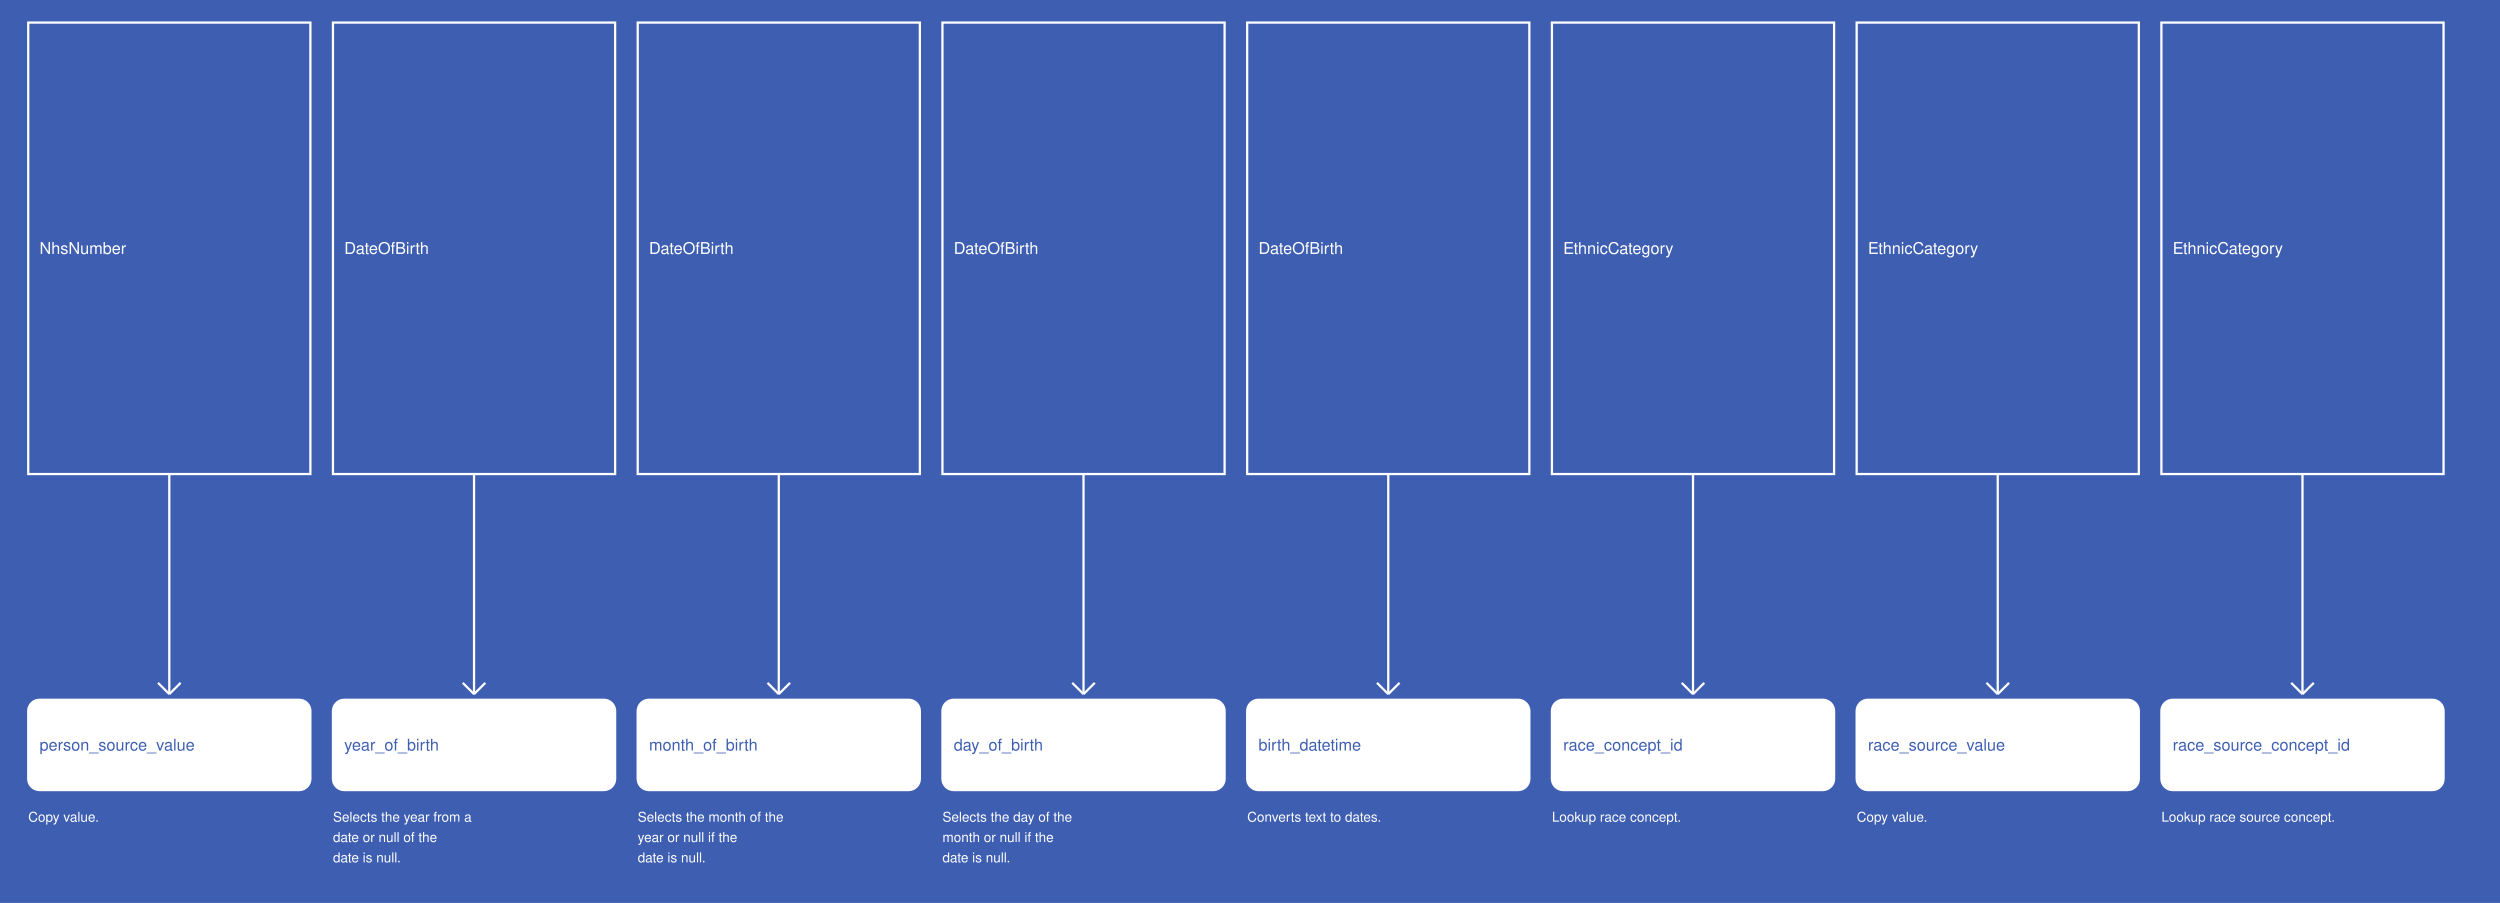
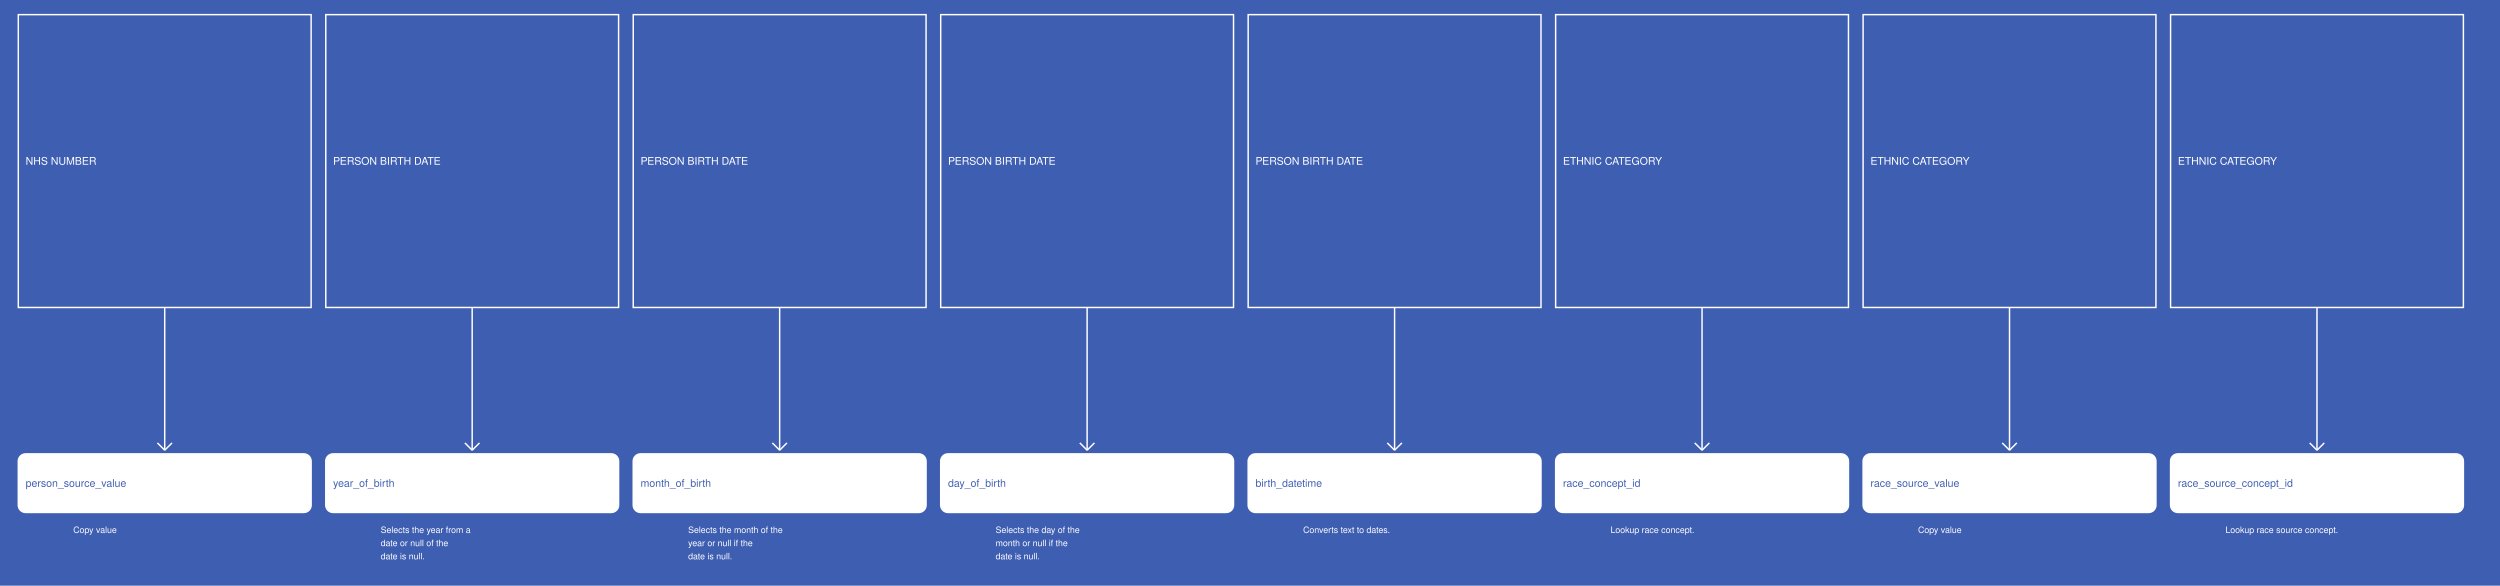
- <svg xmlns="http://www.w3.org/2000/svg" width="2215" height="800">
+ <svg xmlns="http://www.w3.org/2000/svg" width="3415" height="800">
  <rect width="100%" height="100%" fill="#3E5EB2" />
  <g>
-     <rect x="25" y="20" width="250" height="400" fill="#3E5EB2" stroke="white" stroke-width="2" />
-     <text x="35" y="225" fill="white" font-family="Helvetica" font-size="1.2em" text-anchor="start">NhsNumber</text>
+     <rect x="25" y="20" width="400" height="400" fill="#3E5EB2" stroke="white" stroke-width="2" />
+     <text x="35" y="225" fill="white" font-family="Helvetica" font-size="1.2em" text-anchor="start">NHS NUMBER</text>
  </g>
  <g>
-     <line x1="150" y1="420" x2="150" y2="615" stroke="white" stroke-width="2" />
-     <line x1="140" y1="605" x2="150" y2="615" stroke="white" stroke-width="2" />
-     <line x1="160" y1="605" x2="150" y2="615" stroke="white" stroke-width="2" />
-     <text x="25" y="728" fill="white" font-size="1em" font-family="Helvetica">Copy value.</text>
+     <line x1="225" y1="420" x2="225" y2="615" stroke="white" stroke-width="2" />
+     <line x1="215" y1="605" x2="225" y2="615" stroke="white" stroke-width="2" />
+     <line x1="235" y1="605" x2="225" y2="615" stroke="white" stroke-width="2" />
+     <text x="100" y="728" fill="white" font-size="1em" font-family="Helvetica">Copy value</text>
  </g>
  <g>
-     <rect x="25" y="620" width="250" height="80" fill="white" stroke="white" stroke-width="2" rx="10" />
+     <rect x="25" y="620" width="400" height="80" fill="white" stroke="white" stroke-width="2" rx="10" />
    <text x="35" y="665" fill="#3E5EB2" font-family="Helvetica" font-size="1.2em" text-anchor="start">person_source_value</text>
  </g>
  <g>
-     <rect x="295" y="20" width="250" height="400" fill="#3E5EB2" stroke="white" stroke-width="2" />
-     <text x="305" y="225" fill="white" font-family="Helvetica" font-size="1.2em" text-anchor="start">DateOfBirth</text>
+     <rect x="445" y="20" width="400" height="400" fill="#3E5EB2" stroke="white" stroke-width="2" />
+     <text x="455" y="225" fill="white" font-family="Helvetica" font-size="1.2em" text-anchor="start">PERSON BIRTH DATE</text>
  </g>
  <g>
-     <line x1="420" y1="420" x2="420" y2="615" stroke="white" stroke-width="2" />
-     <line x1="410" y1="605" x2="420" y2="615" stroke="white" stroke-width="2" />
-     <line x1="430" y1="605" x2="420" y2="615" stroke="white" stroke-width="2" />
-     <text x="295" y="728" fill="white" font-size="1em" font-family="Helvetica">Selects the year from a</text>
-     <text x="295" y="746" fill="white" font-size="1em" font-family="Helvetica">date or null of the</text>
-     <text x="295" y="764" fill="white" font-size="1em" font-family="Helvetica">date is null.</text>
+     <line x1="645" y1="420" x2="645" y2="615" stroke="white" stroke-width="2" />
+     <line x1="635" y1="605" x2="645" y2="615" stroke="white" stroke-width="2" />
+     <line x1="655" y1="605" x2="645" y2="615" stroke="white" stroke-width="2" />
+     <text x="520" y="728" fill="white" font-size="1em" font-family="Helvetica">Selects the year from a</text>
+     <text x="520" y="746" fill="white" font-size="1em" font-family="Helvetica">date or null of the</text>
+     <text x="520" y="764" fill="white" font-size="1em" font-family="Helvetica">date is null.</text>
  </g>
  <g>
-     <rect x="295" y="620" width="250" height="80" fill="white" stroke="white" stroke-width="2" rx="10" />
-     <text x="305" y="665" fill="#3E5EB2" font-family="Helvetica" font-size="1.2em" text-anchor="start">year_of_birth</text>
+     <rect x="445" y="620" width="400" height="80" fill="white" stroke="white" stroke-width="2" rx="10" />
+     <text x="455" y="665" fill="#3E5EB2" font-family="Helvetica" font-size="1.2em" text-anchor="start">year_of_birth</text>
  </g>
  <g>
-     <rect x="565" y="20" width="250" height="400" fill="#3E5EB2" stroke="white" stroke-width="2" />
-     <text x="575" y="225" fill="white" font-family="Helvetica" font-size="1.2em" text-anchor="start">DateOfBirth</text>
+     <rect x="865" y="20" width="400" height="400" fill="#3E5EB2" stroke="white" stroke-width="2" />
+     <text x="875" y="225" fill="white" font-family="Helvetica" font-size="1.2em" text-anchor="start">PERSON BIRTH DATE</text>
  </g>
  <g>
-     <line x1="690" y1="420" x2="690" y2="615" stroke="white" stroke-width="2" />
-     <line x1="680" y1="605" x2="690" y2="615" stroke="white" stroke-width="2" />
-     <line x1="700" y1="605" x2="690" y2="615" stroke="white" stroke-width="2" />
-     <text x="565" y="728" fill="white" font-size="1em" font-family="Helvetica">Selects the month of the</text>
-     <text x="565" y="746" fill="white" font-size="1em" font-family="Helvetica">year or null if the</text>
-     <text x="565" y="764" fill="white" font-size="1em" font-family="Helvetica">date is null.</text>
+     <line x1="1065" y1="420" x2="1065" y2="615" stroke="white" stroke-width="2" />
+     <line x1="1055" y1="605" x2="1065" y2="615" stroke="white" stroke-width="2" />
+     <line x1="1075" y1="605" x2="1065" y2="615" stroke="white" stroke-width="2" />
+     <text x="940" y="728" fill="white" font-size="1em" font-family="Helvetica">Selects the month of the</text>
+     <text x="940" y="746" fill="white" font-size="1em" font-family="Helvetica">year or null if the</text>
+     <text x="940" y="764" fill="white" font-size="1em" font-family="Helvetica">date is null.</text>
  </g>
  <g>
-     <rect x="565" y="620" width="250" height="80" fill="white" stroke="white" stroke-width="2" rx="10" />
-     <text x="575" y="665" fill="#3E5EB2" font-family="Helvetica" font-size="1.2em" text-anchor="start">month_of_birth</text>
+     <rect x="865" y="620" width="400" height="80" fill="white" stroke="white" stroke-width="2" rx="10" />
+     <text x="875" y="665" fill="#3E5EB2" font-family="Helvetica" font-size="1.2em" text-anchor="start">month_of_birth</text>
  </g>
  <g>
-     <rect x="835" y="20" width="250" height="400" fill="#3E5EB2" stroke="white" stroke-width="2" />
-     <text x="845" y="225" fill="white" font-family="Helvetica" font-size="1.2em" text-anchor="start">DateOfBirth</text>
+     <rect x="1285" y="20" width="400" height="400" fill="#3E5EB2" stroke="white" stroke-width="2" />
+     <text x="1295" y="225" fill="white" font-family="Helvetica" font-size="1.2em" text-anchor="start">PERSON BIRTH DATE</text>
  </g>
  <g>
-     <line x1="960" y1="420" x2="960" y2="615" stroke="white" stroke-width="2" />
-     <line x1="950" y1="605" x2="960" y2="615" stroke="white" stroke-width="2" />
-     <line x1="970" y1="605" x2="960" y2="615" stroke="white" stroke-width="2" />
-     <text x="835" y="728" fill="white" font-size="1em" font-family="Helvetica">Selects the day of the</text>
-     <text x="835" y="746" fill="white" font-size="1em" font-family="Helvetica">month or null if the</text>
-     <text x="835" y="764" fill="white" font-size="1em" font-family="Helvetica">date is null.</text>
+     <line x1="1485" y1="420" x2="1485" y2="615" stroke="white" stroke-width="2" />
+     <line x1="1475" y1="605" x2="1485" y2="615" stroke="white" stroke-width="2" />
+     <line x1="1495" y1="605" x2="1485" y2="615" stroke="white" stroke-width="2" />
+     <text x="1360" y="728" fill="white" font-size="1em" font-family="Helvetica">Selects the day of the</text>
+     <text x="1360" y="746" fill="white" font-size="1em" font-family="Helvetica">month or null if the</text>
+     <text x="1360" y="764" fill="white" font-size="1em" font-family="Helvetica">date is null.</text>
  </g>
  <g>
-     <rect x="835" y="620" width="250" height="80" fill="white" stroke="white" stroke-width="2" rx="10" />
-     <text x="845" y="665" fill="#3E5EB2" font-family="Helvetica" font-size="1.2em" text-anchor="start">day_of_birth</text>
+     <rect x="1285" y="620" width="400" height="80" fill="white" stroke="white" stroke-width="2" rx="10" />
+     <text x="1295" y="665" fill="#3E5EB2" font-family="Helvetica" font-size="1.2em" text-anchor="start">day_of_birth</text>
  </g>
  <g>
-     <rect x="1105" y="20" width="250" height="400" fill="#3E5EB2" stroke="white" stroke-width="2" />
-     <text x="1115" y="225" fill="white" font-family="Helvetica" font-size="1.2em" text-anchor="start">DateOfBirth</text>
+     <rect x="1705" y="20" width="400" height="400" fill="#3E5EB2" stroke="white" stroke-width="2" />
+     <text x="1715" y="225" fill="white" font-family="Helvetica" font-size="1.2em" text-anchor="start">PERSON BIRTH DATE</text>
  </g>
  <g>
-     <line x1="1230" y1="420" x2="1230" y2="615" stroke="white" stroke-width="2" />
-     <line x1="1220" y1="605" x2="1230" y2="615" stroke="white" stroke-width="2" />
-     <line x1="1240" y1="605" x2="1230" y2="615" stroke="white" stroke-width="2" />
-     <text x="1105" y="728" fill="white" font-size="1em" font-family="Helvetica">Converts text to dates.</text>
+     <line x1="1905" y1="420" x2="1905" y2="615" stroke="white" stroke-width="2" />
+     <line x1="1895" y1="605" x2="1905" y2="615" stroke="white" stroke-width="2" />
+     <line x1="1915" y1="605" x2="1905" y2="615" stroke="white" stroke-width="2" />
+     <text x="1780" y="728" fill="white" font-size="1em" font-family="Helvetica">Converts text to dates.</text>
  </g>
  <g>
-     <rect x="1105" y="620" width="250" height="80" fill="white" stroke="white" stroke-width="2" rx="10" />
-     <text x="1115" y="665" fill="#3E5EB2" font-family="Helvetica" font-size="1.2em" text-anchor="start">birth_datetime</text>
+     <rect x="1705" y="620" width="400" height="80" fill="white" stroke="white" stroke-width="2" rx="10" />
+     <text x="1715" y="665" fill="#3E5EB2" font-family="Helvetica" font-size="1.2em" text-anchor="start">birth_datetime</text>
  </g>
  <g>
-     <rect x="1375" y="20" width="250" height="400" fill="#3E5EB2" stroke="white" stroke-width="2" />
-     <text x="1385" y="225" fill="white" font-family="Helvetica" font-size="1.2em" text-anchor="start">EthnicCategory</text>
+     <rect x="2125" y="20" width="400" height="400" fill="#3E5EB2" stroke="white" stroke-width="2" />
+     <text x="2135" y="225" fill="white" font-family="Helvetica" font-size="1.2em" text-anchor="start">ETHNIC CATEGORY</text>
  </g>
  <g>
-     <line x1="1500" y1="420" x2="1500" y2="615" stroke="white" stroke-width="2" />
-     <line x1="1490" y1="605" x2="1500" y2="615" stroke="white" stroke-width="2" />
-     <line x1="1510" y1="605" x2="1500" y2="615" stroke="white" stroke-width="2" />
-     <text x="1375" y="728" fill="white" font-size="1em" font-family="Helvetica">Lookup race concept.</text>
+     <line x1="2325" y1="420" x2="2325" y2="615" stroke="white" stroke-width="2" />
+     <line x1="2315" y1="605" x2="2325" y2="615" stroke="white" stroke-width="2" />
+     <line x1="2335" y1="605" x2="2325" y2="615" stroke="white" stroke-width="2" />
+     <text x="2200" y="728" fill="white" font-size="1em" font-family="Helvetica">Lookup race concept.</text>
  </g>
  <g>
-     <rect x="1375" y="620" width="250" height="80" fill="white" stroke="white" stroke-width="2" rx="10" />
-     <text x="1385" y="665" fill="#3E5EB2" font-family="Helvetica" font-size="1.2em" text-anchor="start">race_concept_id</text>
+     <rect x="2125" y="620" width="400" height="80" fill="white" stroke="white" stroke-width="2" rx="10" />
+     <text x="2135" y="665" fill="#3E5EB2" font-family="Helvetica" font-size="1.2em" text-anchor="start">race_concept_id</text>
  </g>
  <g>
-     <rect x="1645" y="20" width="250" height="400" fill="#3E5EB2" stroke="white" stroke-width="2" />
-     <text x="1655" y="225" fill="white" font-family="Helvetica" font-size="1.2em" text-anchor="start">EthnicCategory</text>
+     <rect x="2545" y="20" width="400" height="400" fill="#3E5EB2" stroke="white" stroke-width="2" />
+     <text x="2555" y="225" fill="white" font-family="Helvetica" font-size="1.2em" text-anchor="start">ETHNIC CATEGORY</text>
  </g>
  <g>
-     <line x1="1770" y1="420" x2="1770" y2="615" stroke="white" stroke-width="2" />
-     <line x1="1760" y1="605" x2="1770" y2="615" stroke="white" stroke-width="2" />
-     <line x1="1780" y1="605" x2="1770" y2="615" stroke="white" stroke-width="2" />
-     <text x="1645" y="728" fill="white" font-size="1em" font-family="Helvetica">Copy value.</text>
+     <line x1="2745" y1="420" x2="2745" y2="615" stroke="white" stroke-width="2" />
+     <line x1="2735" y1="605" x2="2745" y2="615" stroke="white" stroke-width="2" />
+     <line x1="2755" y1="605" x2="2745" y2="615" stroke="white" stroke-width="2" />
+     <text x="2620" y="728" fill="white" font-size="1em" font-family="Helvetica">Copy value</text>
  </g>
  <g>
-     <rect x="1645" y="620" width="250" height="80" fill="white" stroke="white" stroke-width="2" rx="10" />
-     <text x="1655" y="665" fill="#3E5EB2" font-family="Helvetica" font-size="1.2em" text-anchor="start">race_source_value</text>
+     <rect x="2545" y="620" width="400" height="80" fill="white" stroke="white" stroke-width="2" rx="10" />
+     <text x="2555" y="665" fill="#3E5EB2" font-family="Helvetica" font-size="1.2em" text-anchor="start">race_source_value</text>
  </g>
  <g>
-     <rect x="1915" y="20" width="250" height="400" fill="#3E5EB2" stroke="white" stroke-width="2" />
-     <text x="1925" y="225" fill="white" font-family="Helvetica" font-size="1.2em" text-anchor="start">EthnicCategory</text>
+     <rect x="2965" y="20" width="400" height="400" fill="#3E5EB2" stroke="white" stroke-width="2" />
+     <text x="2975" y="225" fill="white" font-family="Helvetica" font-size="1.2em" text-anchor="start">ETHNIC CATEGORY</text>
  </g>
  <g>
-     <line x1="2040" y1="420" x2="2040" y2="615" stroke="white" stroke-width="2" />
-     <line x1="2030" y1="605" x2="2040" y2="615" stroke="white" stroke-width="2" />
-     <line x1="2050" y1="605" x2="2040" y2="615" stroke="white" stroke-width="2" />
-     <text x="1915" y="728" fill="white" font-size="1em" font-family="Helvetica">Lookup race source concept.</text>
+     <line x1="3165" y1="420" x2="3165" y2="615" stroke="white" stroke-width="2" />
+     <line x1="3155" y1="605" x2="3165" y2="615" stroke="white" stroke-width="2" />
+     <line x1="3175" y1="605" x2="3165" y2="615" stroke="white" stroke-width="2" />
+     <text x="3040" y="728" fill="white" font-size="1em" font-family="Helvetica">Lookup race source concept.</text>
  </g>
  <g>
-     <rect x="1915" y="620" width="250" height="80" fill="white" stroke="white" stroke-width="2" rx="10" />
-     <text x="1925" y="665" fill="#3E5EB2" font-family="Helvetica" font-size="1.2em" text-anchor="start">race_source_concept_id</text>
+     <rect x="2965" y="620" width="400" height="80" fill="white" stroke="white" stroke-width="2" rx="10" />
+     <text x="2975" y="665" fill="#3E5EB2" font-family="Helvetica" font-size="1.2em" text-anchor="start">race_source_concept_id</text>
  </g>
</svg>
